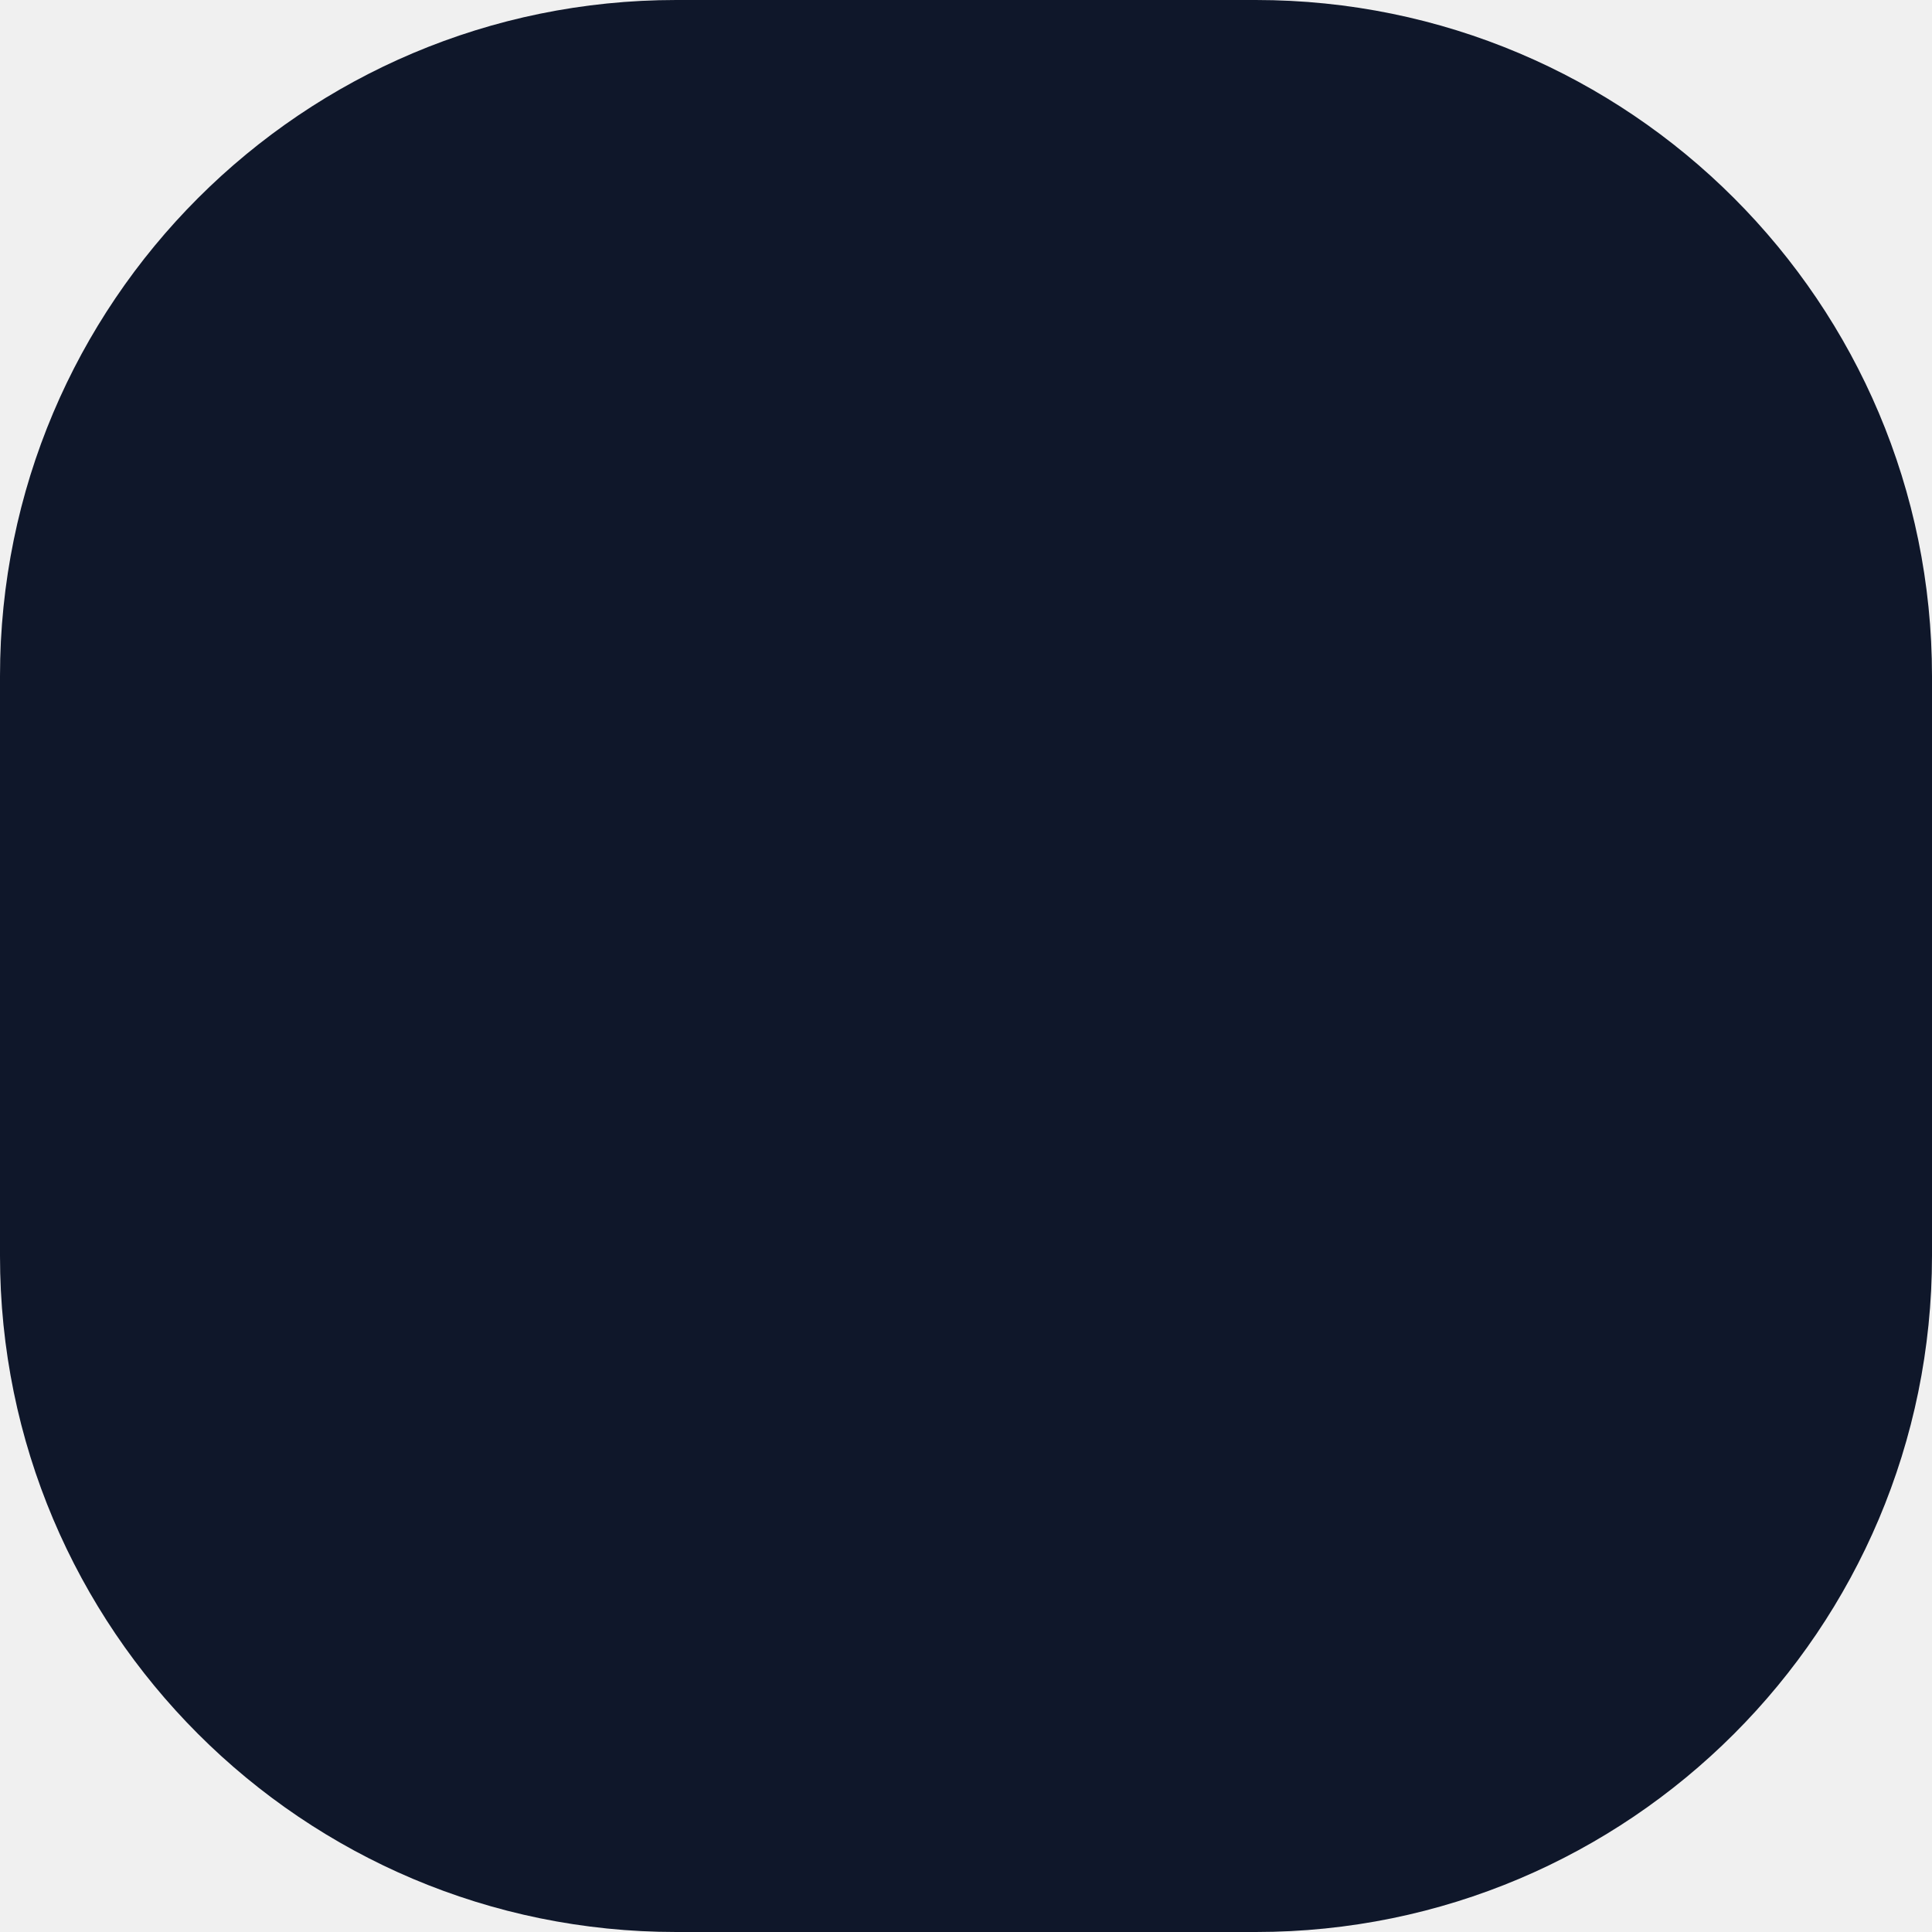
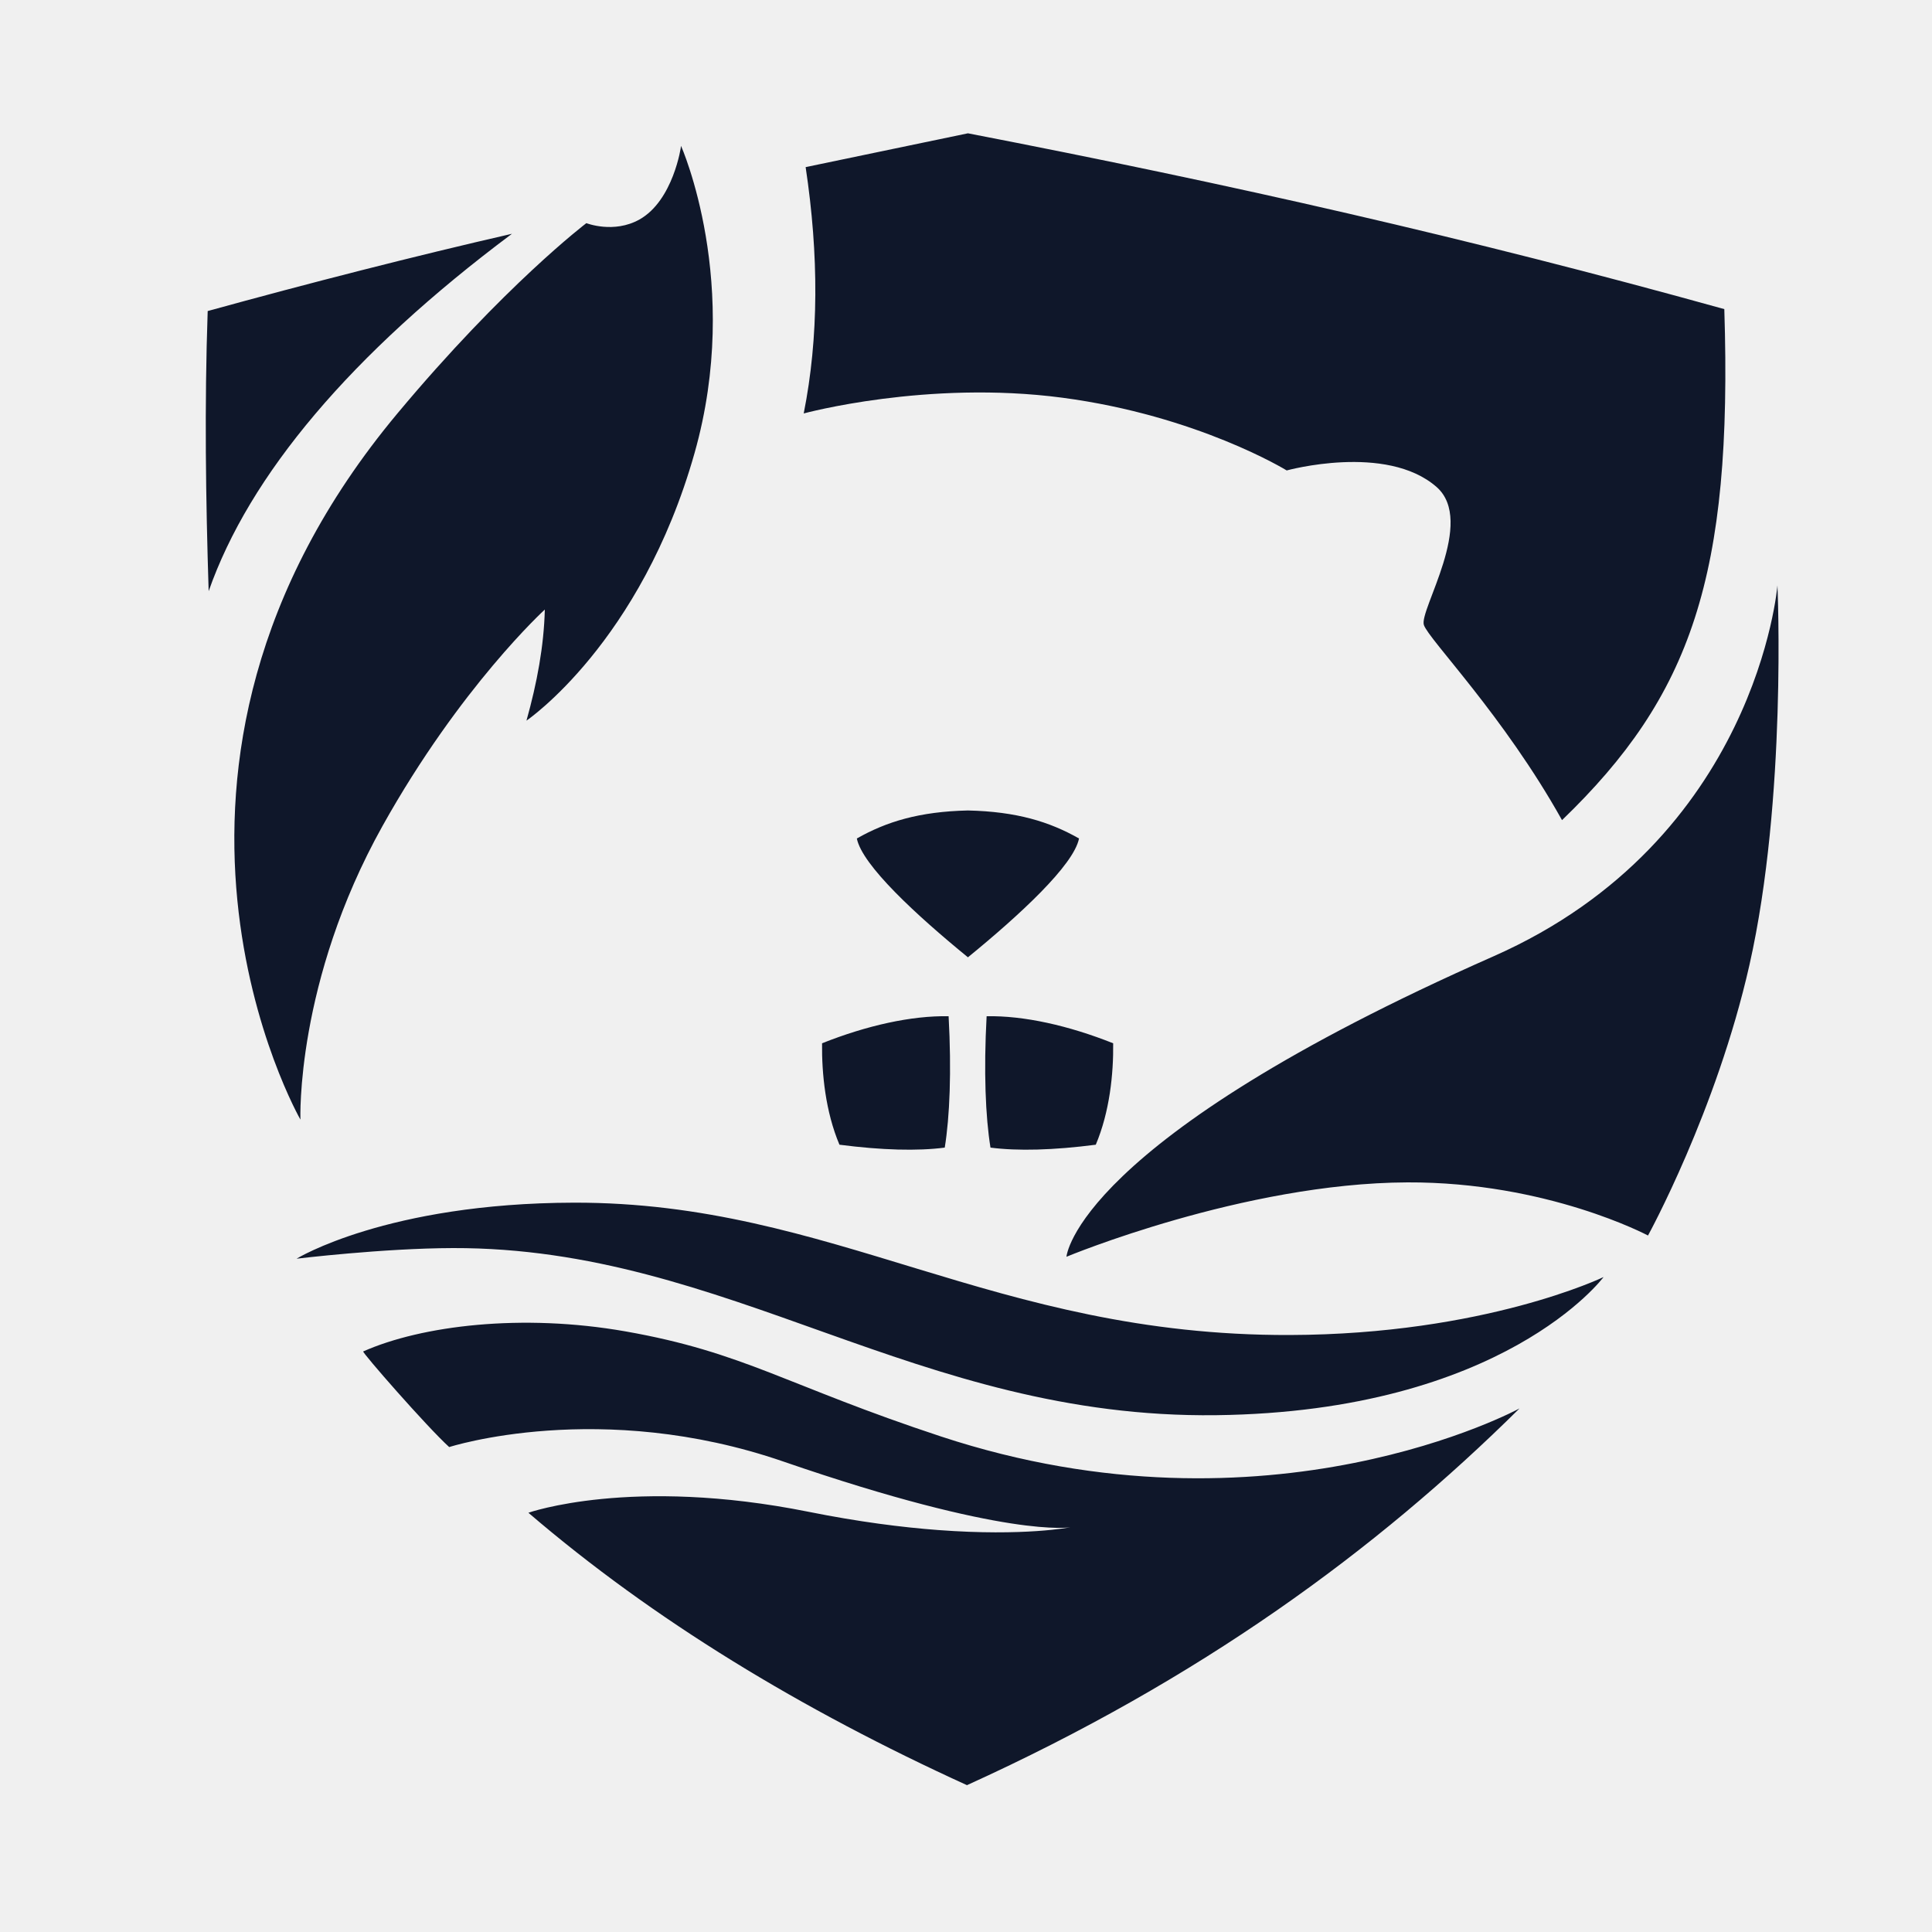
- <svg xmlns="http://www.w3.org/2000/svg" version="1.1" width="1000" height="1000">
-   <g clip-path="url(#SvgjsClipPath1032)">
-     <rect width="1000" height="1000" fill="#0f172a" />
-     <g transform="matrix(6,0,0,6,200,200)">
-       <svg version="1.1" width="100%" height="100%">
-         <svg width="100%" height="100%" viewBox="0 0 2000 2000" version="1.1" xml:space="preserve" style="fill-rule:evenodd;clip-rule:evenodd;stroke-linejoin:round;stroke-miterlimit:2;">
-           <path d="M547,1566C547,1566 653.572,1528.185 837,1565C888.939,1575.425 933.818,1581.091 971.281,1583.9C1060.817,1590.612 1108,1581 1108,1581C1108,1581 1042.943,1592.973 811,1513C621.26,1447.579 465,1498 465,1498C441.843,1476.957 374.393,1399.714 376,1399C436.427,1372.171 540.406,1359.419 647.428,1378.241C770.781,1399.935 814.109,1434.265 974,1487C1314.202,1599.205 1573,1458 1573,1458C1424.629,1604.959 1242.438,1738.357 1001,1848C829.629,1769.851 676.615,1677.181 547,1566ZM307,1303C307,1303 400.336,1245.465 594,1245C862.651,1244.355 1028.095,1382.861 1335,1382C1536.955,1381.434 1660,1322 1660,1322C1660,1322 1556.726,1461.311 1259,1465C948.279,1468.85 754.693,1291.315 469,1292C396.307,1292.174 307,1303 307,1303ZM1840,606C1840,606 1850.008,826.48 1811,999C1776.8,1150.256 1706,1279 1706,1279C1706,1279 1601.768,1223.438 1457,1224C1287.263,1224.659 1104,1301 1104,1301C1104,1301 1112.573,1181.354 1546,990C1818.906,869.515 1840,606 1840,606ZM1002,138C1273.831,190.642 1519.604,246.231 1785,320C1793.755,596.599 1750.622,720.252 1617,849C1556.427,740.582 1479.202,662.245 1474,647C1468.798,631.755 1528.212,539.923 1487,504C1434.972,458.65 1332,487 1332,487C1332,487 1239.738,430.204 1099.665,411.702C959.592,393.201 832,428 832,428C847.69,349.427 847.692,264.044 834,173L1002,138ZM1152.347,1080C1152.735,1111.482 1148.78,1150.847 1134.347,1185C1090.437,1190.684 1053.663,1191.662 1025.347,1188C1020.188,1156.19 1018.239,1108.93 1021.347,1052C1059.807,1051.27 1106.082,1061.58 1152.347,1080ZM851,1080C897.265,1061.58 943.54,1051.27 982,1052C985.108,1108.93 983.159,1156.19 978,1188C949.684,1191.662 912.91,1190.684 869,1185C854.567,1150.847 850.612,1111.482 851,1080ZM1002,839C1052.284,840.121 1086.45,850.616 1117,868C1111.511,895.637 1055.378,947.426 1002,991C948.622,947.426 892.489,895.637 887,868C917.55,850.616 951.716,840.121 1002,839ZM215,322C319.521,293.183 427.738,265.46 530,242C363.232,366.618 258.048,491.874 216,612C212.997,517.208 211.607,420.075 215,322ZM411.404,427.997C522.13,295.337 607,231 607,231C607,231 635.344,242.14 661.976,227.215C696.906,207.638 705.125,151.83 705,151C705,151 768.587,293.78 719,469C663.353,665.633 545,746 545,746C556.051,706.488 563.023,668.826 564,631C564,631 476.553,710.749 396,855C305.787,1016.549 311,1159 311,1159C311,1159 103.395,797.023 411.404,427.997Z" style="fill:white;" />
-         </svg>
-       </svg>
-     </g>
-   </g>
-   <defs>
-     <clipPath id="SvgjsClipPath1032">
-       <rect width="1000" height="1000" x="0" y="0" rx="350" ry="350" />
-     </clipPath>
-   </defs>
+ <svg xmlns="http://www.w3.org/2000/svg" viewBox="0 0 2000 2000">
+   <path fill="#0f172a" d="M547,1566C547,1566 653.572,1528.185 837,1565C888.939,1575.425 933.818,1581.091 971.281,1583.9C1060.817,1590.612 1108,1581 1108,1581C1108,1581 1042.943,1592.973 811,1513C621.26,1447.579 465,1498 465,1498C441.843,1476.957 374.393,1399.714 376,1399C436.427,1372.171 540.406,1359.419 647.428,1378.241C770.781,1399.935 814.109,1434.265 974,1487C1314.202,1599.205 1573,1458 1573,1458C1424.629,1604.959 1242.438,1738.357 1001,1848C829.629,1769.851 676.615,1677.181 547,1566ZM307,1303C307,1303 400.336,1245.465 594,1245C862.651,1244.355 1028.095,1382.861 1335,1382C1536.955,1381.434 1660,1322 1660,1322C1660,1322 1556.726,1461.311 1259,1465C948.279,1468.85 754.693,1291.315 469,1292C396.307,1292.174 307,1303 307,1303ZM1840,606C1840,606 1850.008,826.48 1811,999C1776.8,1150.256 1706,1279 1706,1279C1706,1279 1601.768,1223.438 1457,1224C1287.263,1224.659 1104,1301 1104,1301C1104,1301 1112.573,1181.354 1546,990C1818.906,869.515 1840,606 1840,606ZM1002,138C1273.831,190.642 1519.604,246.231 1785,320C1793.755,596.599 1750.622,720.252 1617,849C1556.427,740.582 1479.202,662.245 1474,647C1468.798,631.755 1528.212,539.923 1487,504C1434.972,458.65 1332,487 1332,487C1332,487 1239.738,430.204 1099.665,411.702C959.592,393.201 832,428 832,428C847.69,349.427 847.692,264.044 834,173L1002,138ZM1152.347,1080C1152.735,1111.482 1148.78,1150.847 1134.347,1185C1090.437,1190.684 1053.663,1191.662 1025.347,1188C1020.188,1156.19 1018.239,1108.93 1021.347,1052C1059.807,1051.27 1106.082,1061.58 1152.347,1080ZM851,1080C897.265,1061.58 943.54,1051.27 982,1052C985.108,1108.93 983.159,1156.19 978,1188C949.684,1191.662 912.91,1190.684 869,1185C854.567,1150.847 850.612,1111.482 851,1080ZM1002,839C1052.284,840.121 1086.45,850.616 1117,868C1111.511,895.637 1055.378,947.426 1002,991C948.622,947.426 892.489,895.637 887,868C917.55,850.616 951.716,840.121 1002,839ZM215,322C319.521,293.183 427.738,265.46 530,242C363.232,366.618 258.048,491.874 216,612C212.997,517.208 211.607,420.075 215,322ZM411.404,427.997C522.13,295.337 607,231 607,231C607,231 635.344,242.14 661.976,227.215C696.906,207.638 705.125,151.83 705,151C705,151 768.587,293.78 719,469C663.353,665.633 545,746 545,746C556.051,706.488 563.023,668.826 564,631C564,631 476.553,710.749 396,855C305.787,1016.549 311,1159 311,1159C311,1159 103.395,797.023 411.404,427.997Z" />
</svg>
